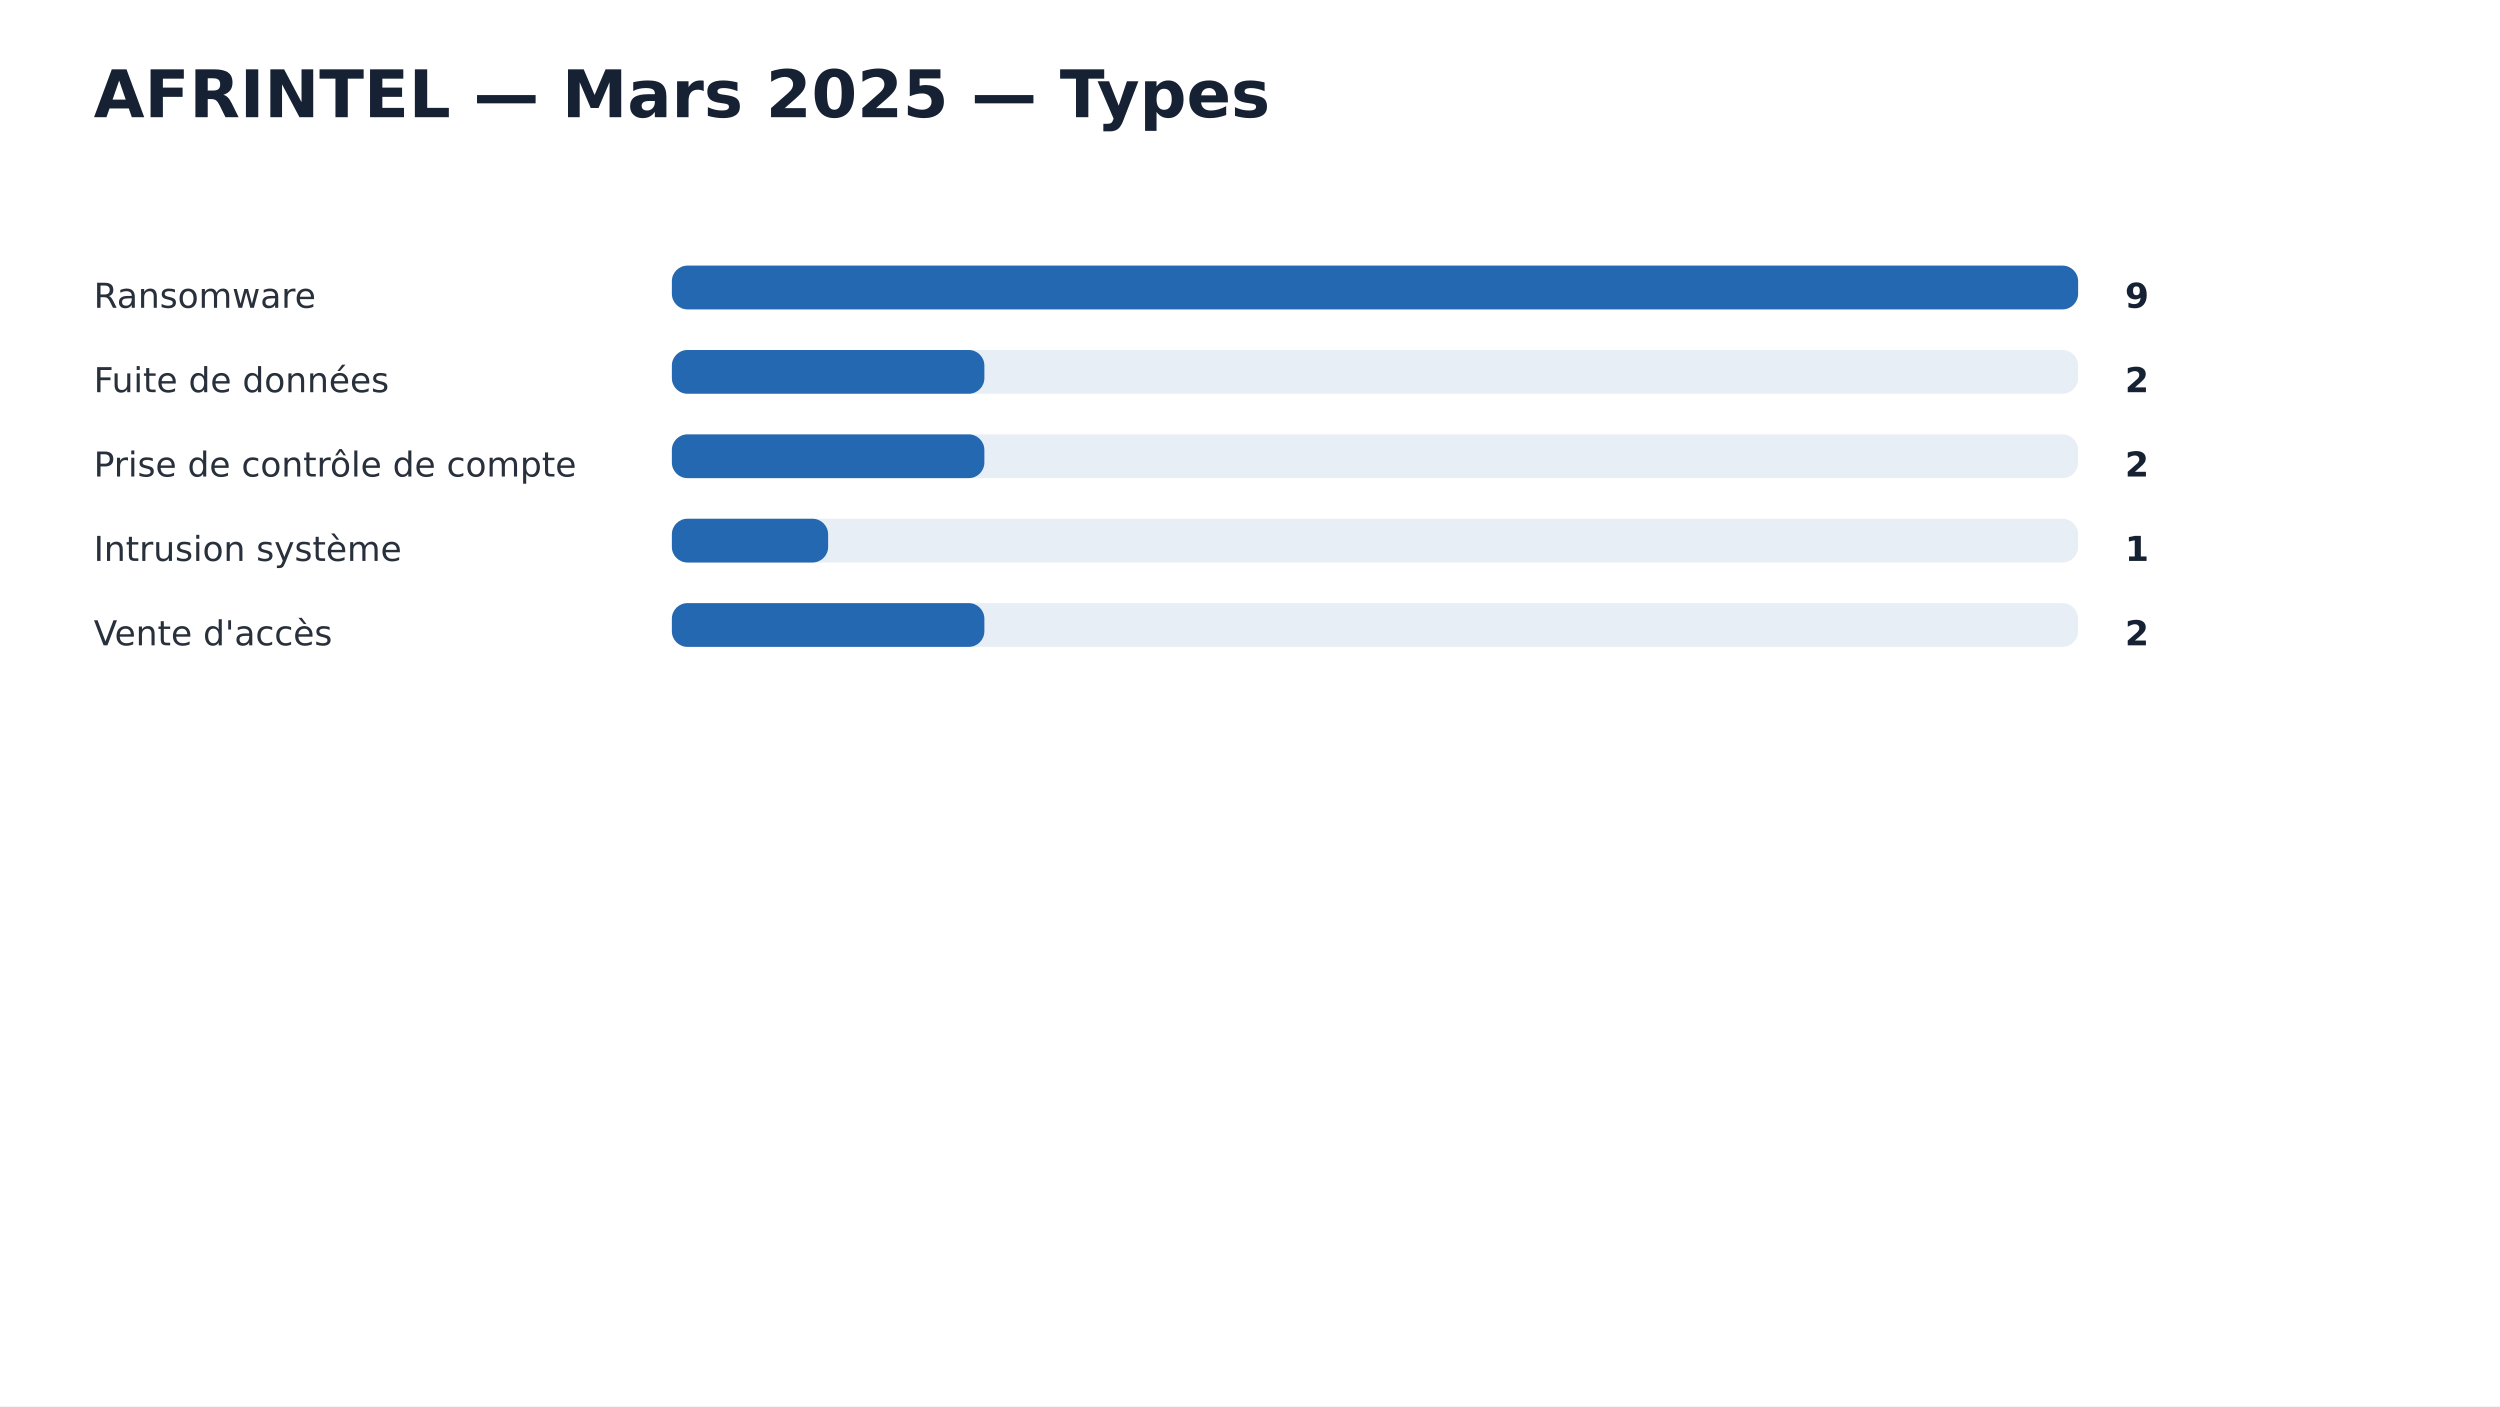
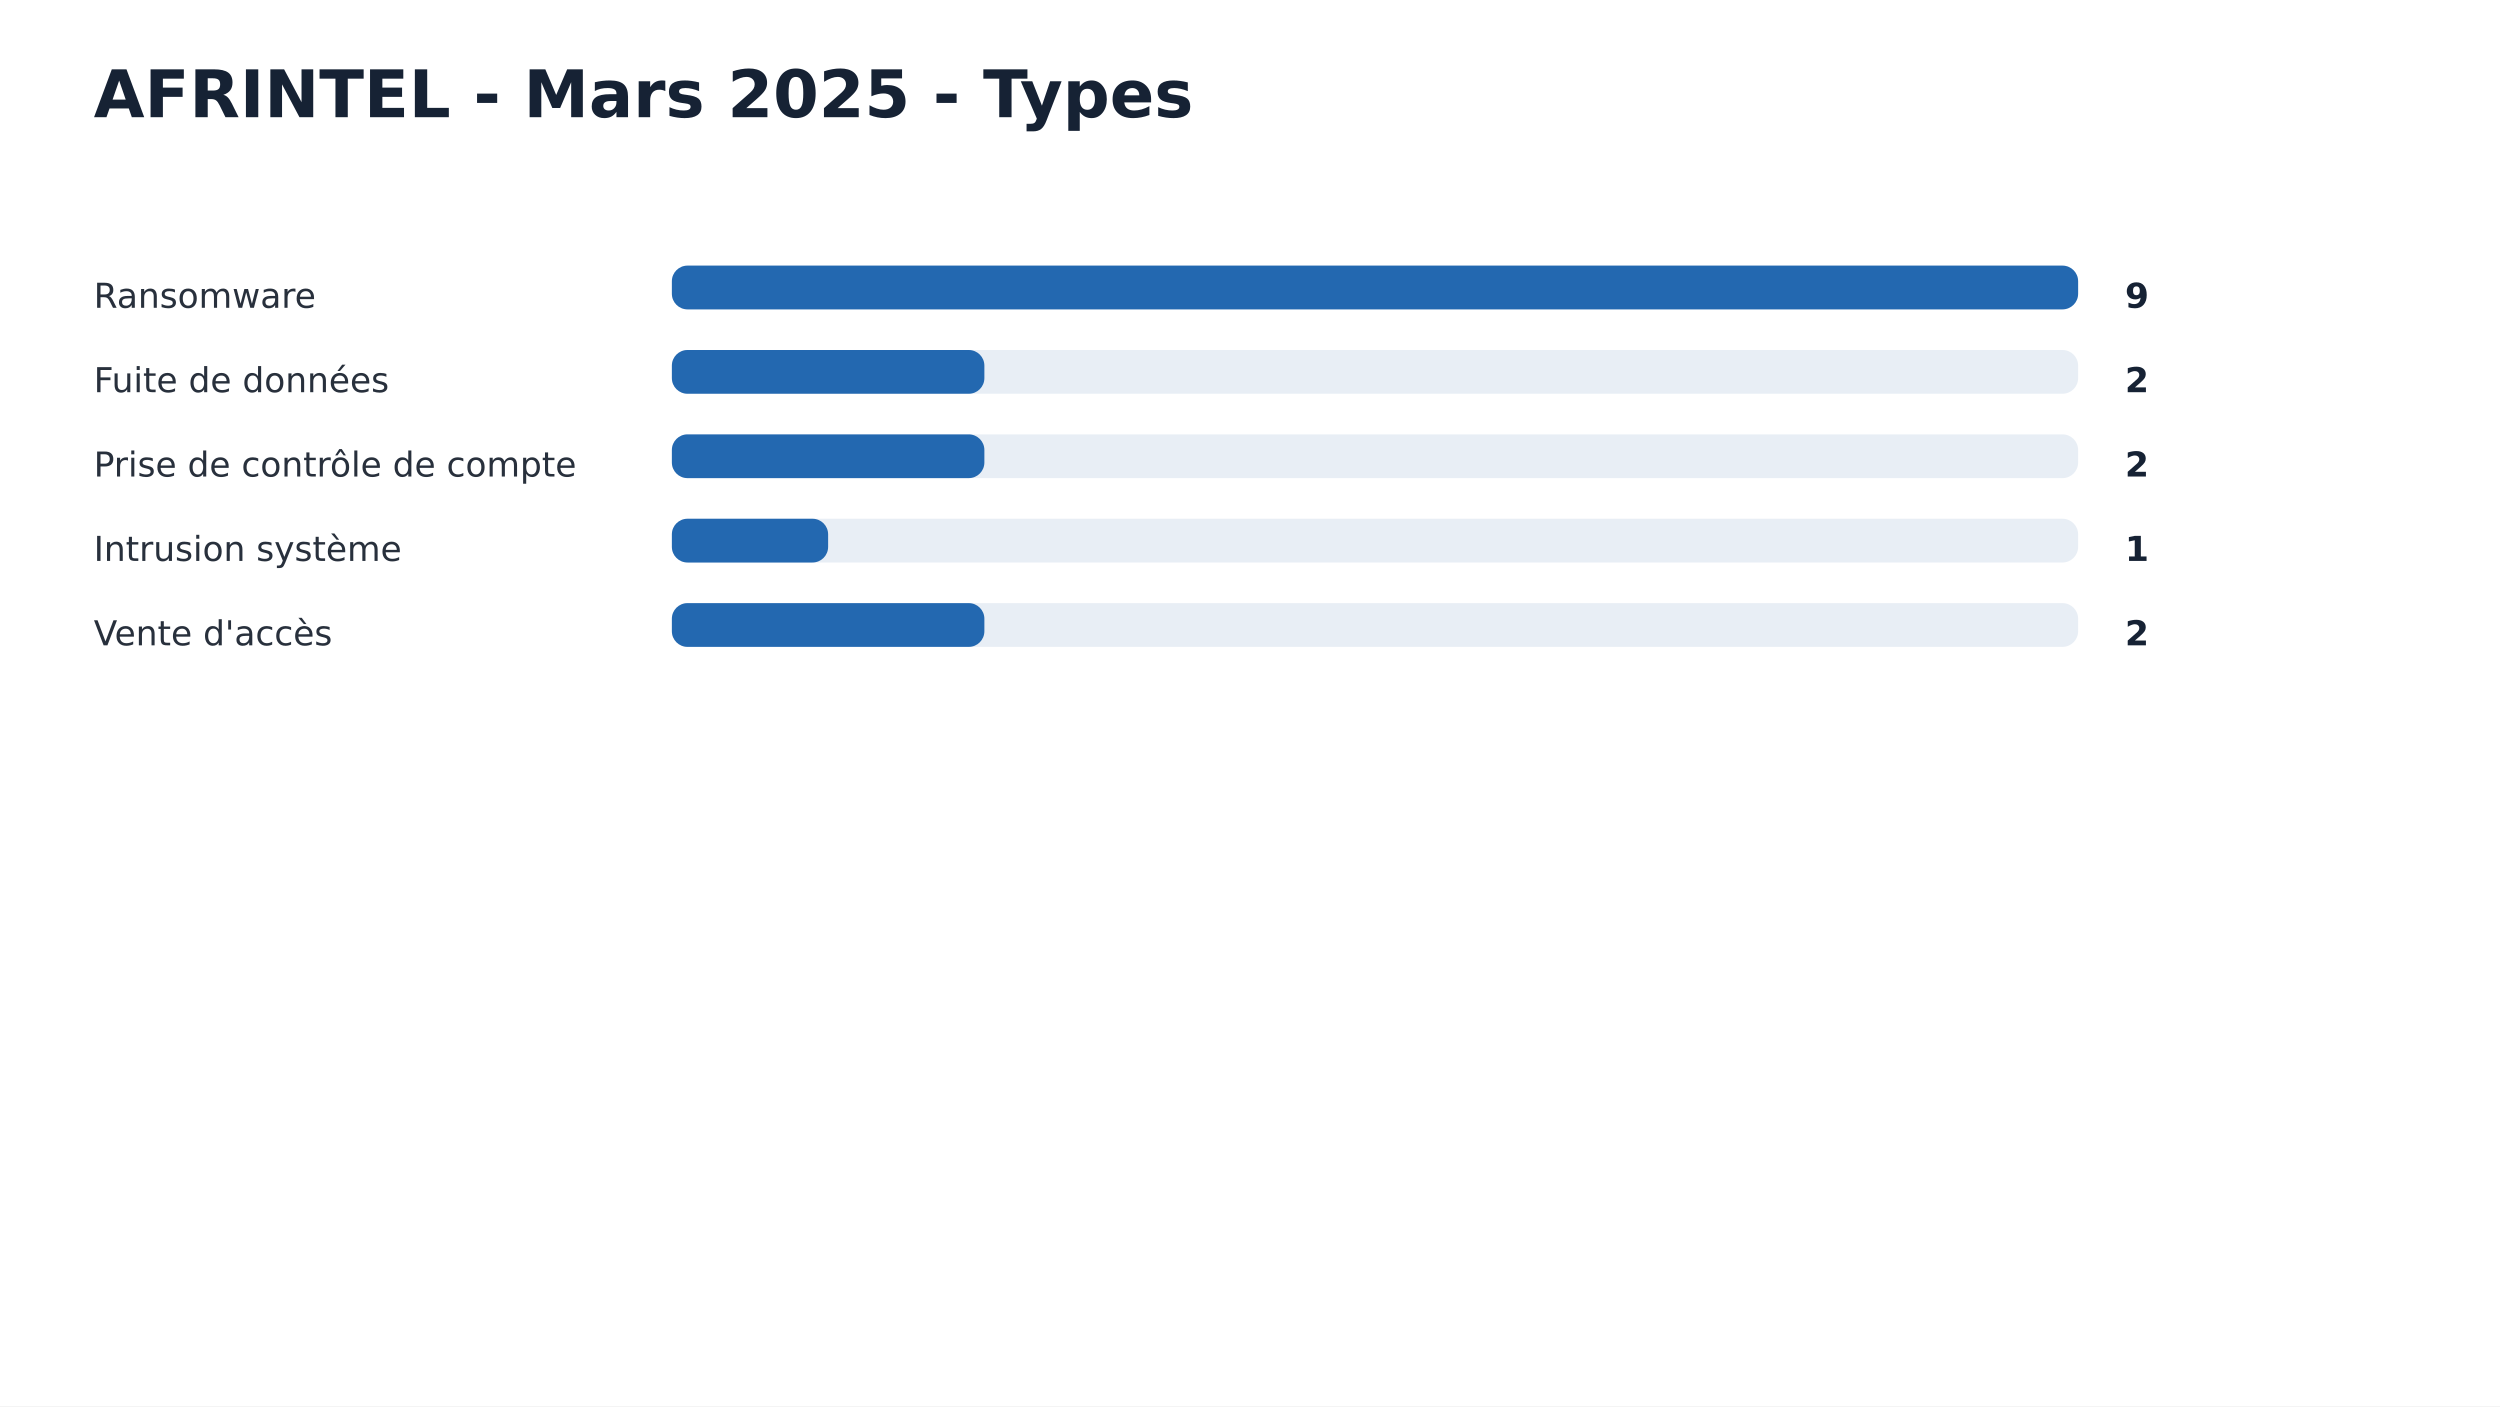
<svg xmlns="http://www.w3.org/2000/svg" width="1600" height="900" viewBox="0 0 1600 900">
  <rect width="1600" height="900" fill="white" />
-   <text x="60" y="75" font-family="DejaVu Sans" font-size="42" font-weight="bold" fill="#162234">AFRINTEL — Mars 2025 — Types</text>
+   <text x="60" y="75" font-family="DejaVu Sans" font-size="42" font-weight="bold" fill="#162234">AFRINTEL - Mars 2025 - Types</text>
  <text x="60" y="197" font-family="DejaVu Sans" font-size="22" fill="#28303c">Ransomware</text>
  <rect x="430" y="170" width="900" height="28" rx="10" fill="#e8eef5" />
  <rect x="430" y="170" width="900" height="28" rx="10" fill="#2368b0" />
  <text x="1360" y="197" font-family="DejaVu Sans" font-size="22" font-weight="bold" fill="#162234">9</text>
  <text x="60" y="251" font-family="DejaVu Sans" font-size="22" fill="#28303c">Fuite de données</text>
  <rect x="430" y="224" width="900" height="28" rx="10" fill="#e8eef5" />
  <rect x="430" y="224" width="200" height="28" rx="10" fill="#2368b0" />
  <text x="1360" y="251" font-family="DejaVu Sans" font-size="22" font-weight="bold" fill="#162234">2</text>
  <text x="60" y="305" font-family="DejaVu Sans" font-size="22" fill="#28303c">Prise de contrôle de compte</text>
  <rect x="430" y="278" width="900" height="28" rx="10" fill="#e8eef5" />
  <rect x="430" y="278" width="200" height="28" rx="10" fill="#2368b0" />
  <text x="1360" y="305" font-family="DejaVu Sans" font-size="22" font-weight="bold" fill="#162234">2</text>
  <text x="60" y="359" font-family="DejaVu Sans" font-size="22" fill="#28303c">Intrusion système</text>
  <rect x="430" y="332" width="900" height="28" rx="10" fill="#e8eef5" />
  <rect x="430" y="332" width="100" height="28" rx="10" fill="#2368b0" />
  <text x="1360" y="359" font-family="DejaVu Sans" font-size="22" font-weight="bold" fill="#162234">1</text>
  <text x="60" y="413" font-family="DejaVu Sans" font-size="22" fill="#28303c">Vente d'accès</text>
  <rect x="430" y="386" width="900" height="28" rx="10" fill="#e8eef5" />
  <rect x="430" y="386" width="200" height="28" rx="10" fill="#2368b0" />
  <text x="1360" y="413" font-family="DejaVu Sans" font-size="22" font-weight="bold" fill="#162234">2</text>
</svg>
